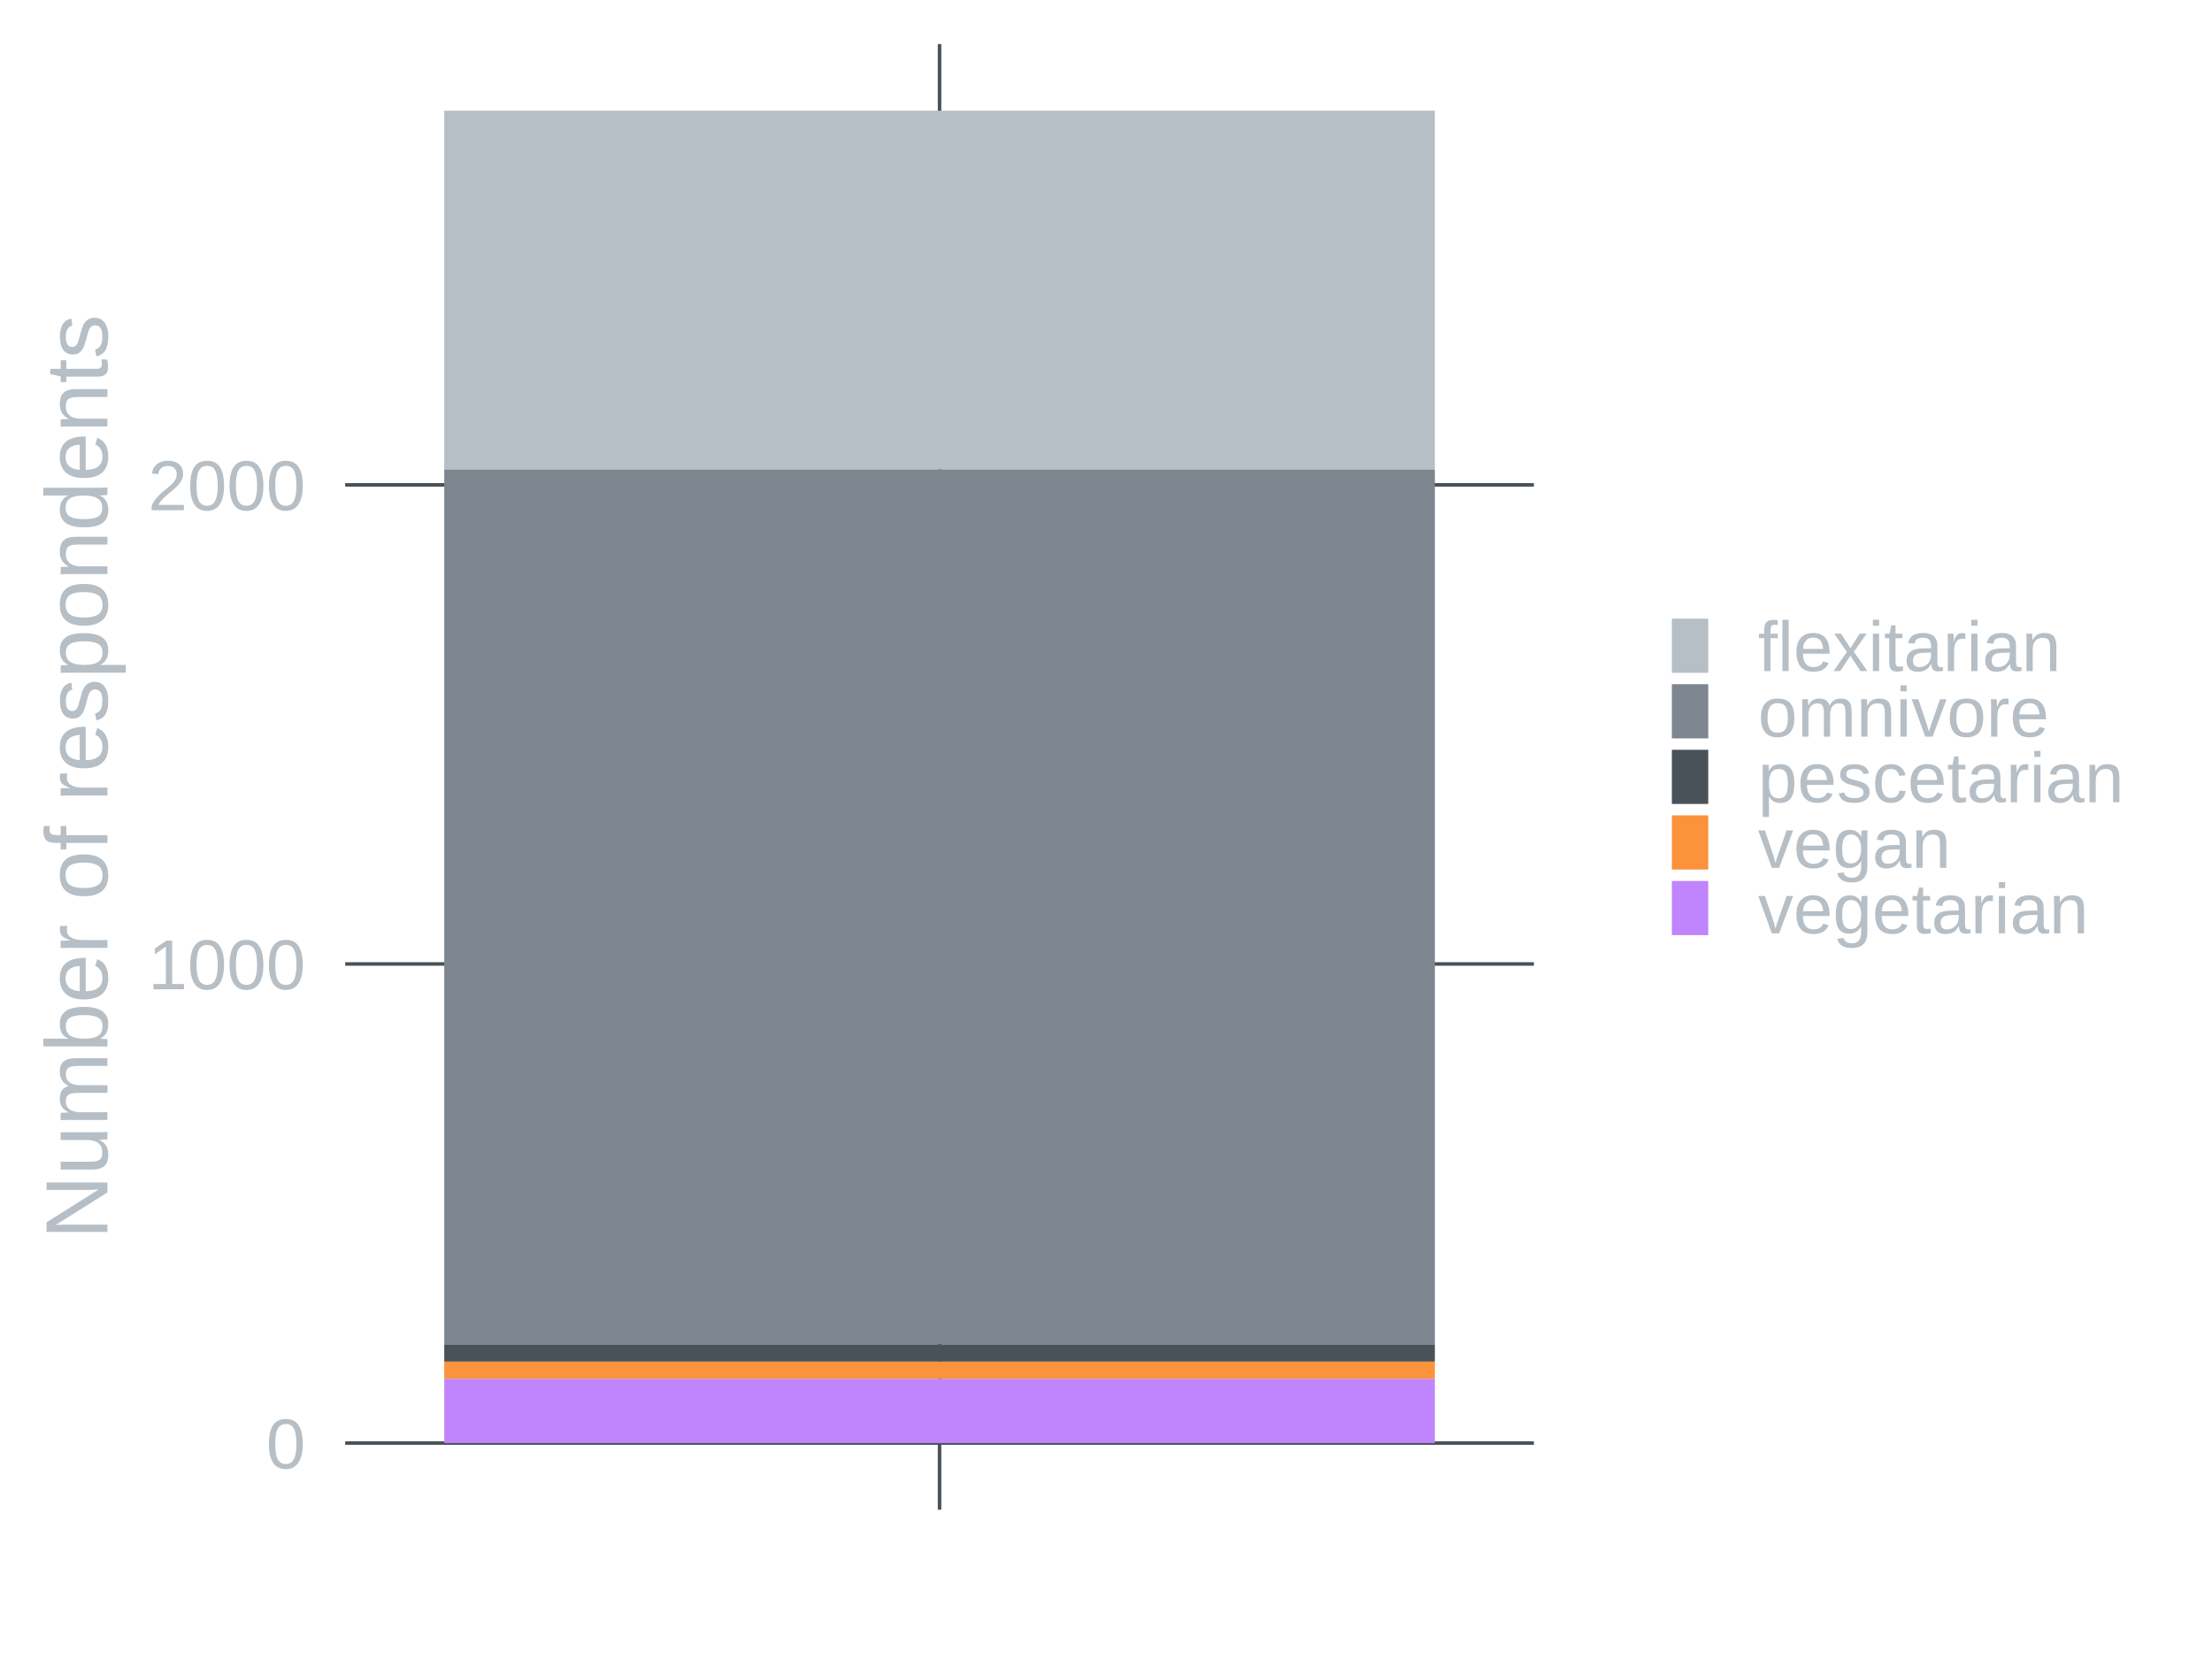
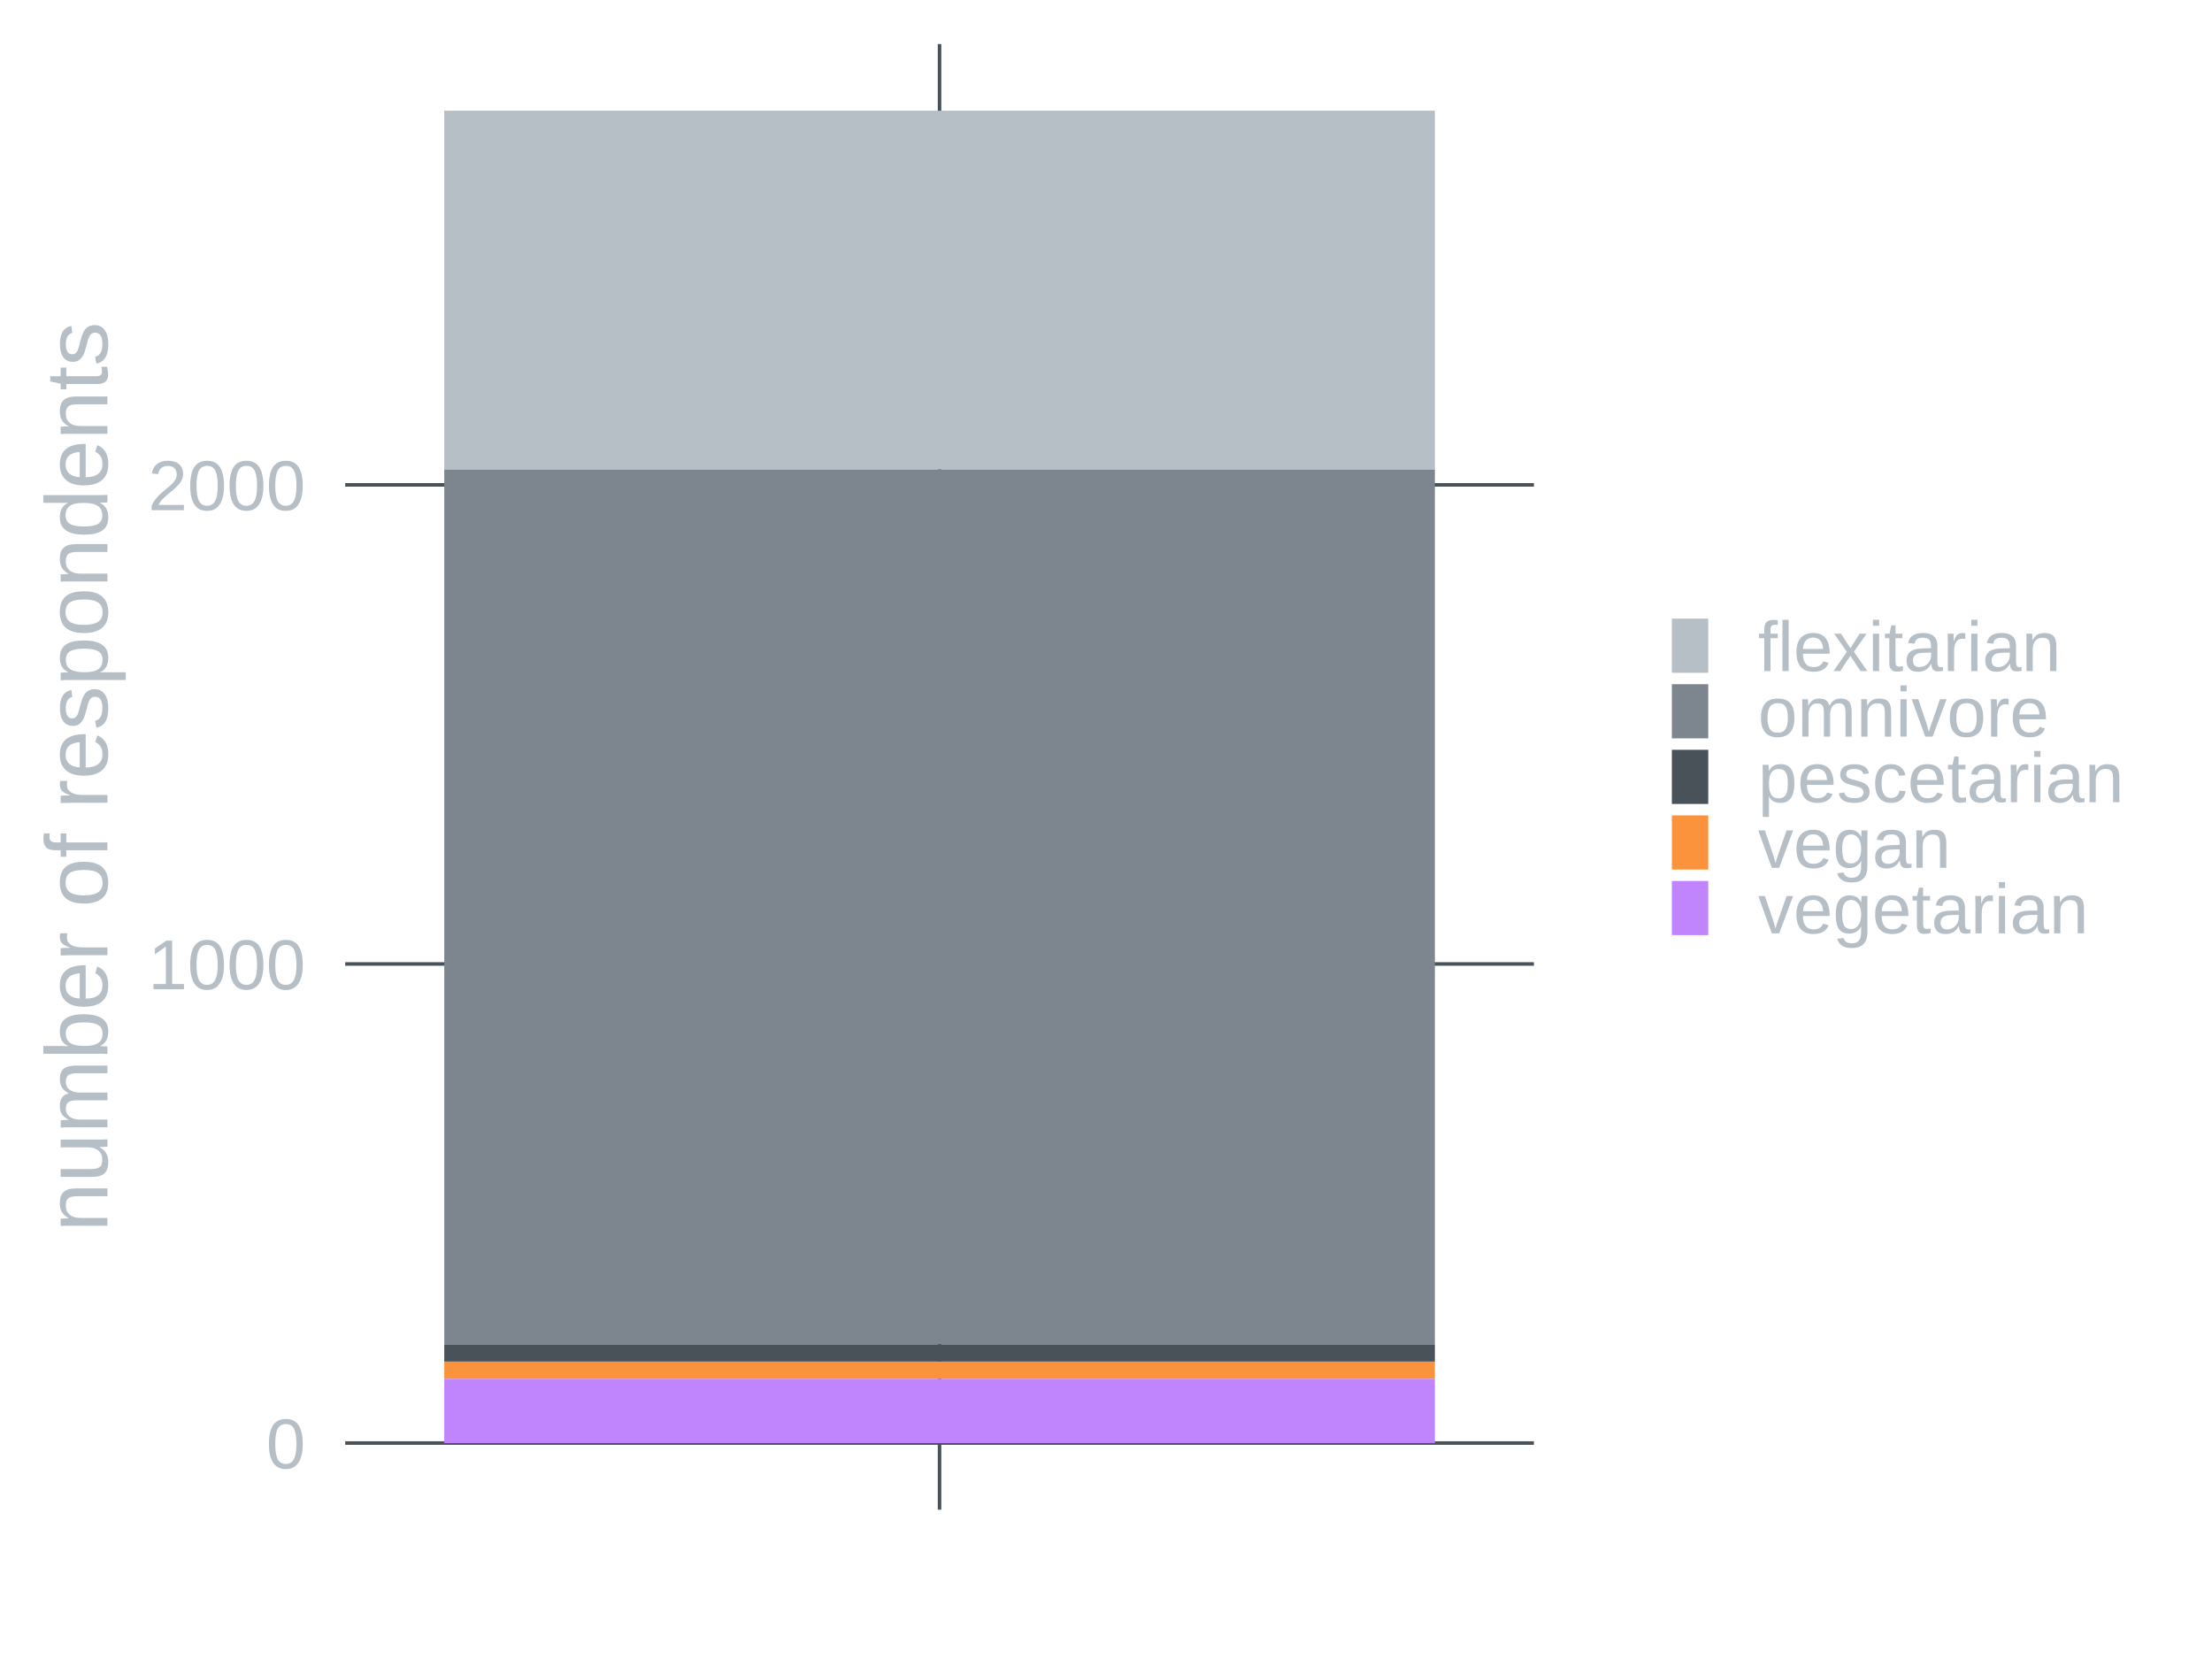
<svg xmlns="http://www.w3.org/2000/svg" width="800.00pt" height="600.00pt" viewBox="0 0 800.00 600.00">
  <g class="svglite">
    <defs>
      <style type="text/css">
    .svglite line, .svglite polyline, .svglite polygon, .svglite path, .svglite rect, .svglite circle {
      fill: none;
      stroke: #000000;
      stroke-linecap: round;
      stroke-linejoin: round;
      stroke-miterlimit: 10.00;
    }
    .svglite text {
      white-space: pre;
    }
    .svglite g.glyphgroup path {
      fill: inherit;
      stroke: none;
    }
  </style>
    </defs>
    <rect width="100%" height="100%" style="stroke: none; fill: none;" />
    <defs>
      <clipPath id="cpMC4wMHw4MDAuMDB8MC4wMHw2MDAuMDA=">
        <rect x="0.00" y="0.00" width="800.00" height="600.00" />
      </clipPath>
    </defs>
    <g clip-path="url(#cpMC4wMHw4MDAuMDB8MC4wMHw2MDAuMDA=)">
      <rect x="0.00" y="0.00" width="800.00" height="600.00" style="stroke-width: 3.10; stroke: none;" />
    </g>
    <defs>
      <clipPath id="cpMTI0Ljg0fDU1NC43N3wxNS45NHw1NDYuMDA=">
        <rect x="124.84" y="15.94" width="429.92" height="530.06" />
      </clipPath>
    </defs>
    <g clip-path="url(#cpMTI0Ljg0fDU1NC43N3wxNS45NHw1NDYuMDA=)">
      <rect x="124.84" y="15.94" width="429.92" height="530.06" style="stroke-width: 3.10; stroke: none;" />
      <polyline points="124.84,521.90 554.77,521.90 " style="stroke-width: 1.28; stroke: #4A5259; stroke-linecap: butt;" />
      <polyline points="124.84,348.63 554.77,348.63 " style="stroke-width: 1.28; stroke: #4A5259; stroke-linecap: butt;" />
      <polyline points="124.84,175.36 554.77,175.36 " style="stroke-width: 1.28; stroke: #4A5259; stroke-linecap: butt;" />
      <polyline points="339.80,546.00 339.80,15.94 " style="stroke-width: 1.28; stroke: #4A5259; stroke-linecap: butt;" />
      <rect x="160.67" y="40.03" width="358.27" height="129.78" style="stroke-width: 3.10; stroke: none; stroke-linecap: butt; stroke-linejoin: miter; fill: #B6BEC6;" />
      <rect x="160.67" y="169.81" width="358.27" height="316.39" style="stroke-width: 3.10; stroke: none; stroke-linecap: butt; stroke-linejoin: miter; fill: #7D868F;" />
      <rect x="160.67" y="486.21" width="358.27" height="6.24" style="stroke-width: 3.10; stroke: none; stroke-linecap: butt; stroke-linejoin: miter; fill: #4A5259;" />
      <rect x="160.67" y="492.45" width="358.27" height="6.24" style="stroke-width: 3.10; stroke: none; stroke-linecap: butt; stroke-linejoin: miter; fill: #FB923C;" />
      <rect x="160.67" y="498.68" width="358.27" height="23.22" style="stroke-width: 3.10; stroke: none; stroke-linecap: butt; stroke-linejoin: miter; fill: #C084FC;" />
    </g>
    <g clip-path="url(#cpMC4wMHw4MDAuMDB8MC4wMHw2MDAuMDA=)">
      <text x="110.50" y="531.07" text-anchor="end" style="font-size: 25.60px;fill: #B6BEC6; font-family: &quot;Arial&quot;;" textLength="14.23px" lengthAdjust="spacingAndGlyphs">0</text>
      <text x="110.50" y="357.79" text-anchor="end" style="font-size: 25.60px;fill: #B6BEC6; font-family: &quot;Arial&quot;;" textLength="56.94px" lengthAdjust="spacingAndGlyphs">1000</text>
      <text x="110.50" y="184.52" text-anchor="end" style="font-size: 25.60px;fill: #B6BEC6; font-family: &quot;Arial&quot;;" textLength="56.94px" lengthAdjust="spacingAndGlyphs">2000</text>
-       <text transform="translate(38.85,280.97) rotate(-90)" text-anchor="middle" style="font-size: 32.00px;fill: #B6BEC6; font-family: &quot;Arial&quot;;" textLength="334.41px" lengthAdjust="spacingAndGlyphs">Number of respondents</text>
+       <text transform="translate(38.85,280.97) rotate(-90)" text-anchor="middle" style="font-size: 32.00px;fill: #B6BEC6; font-family: &quot;Arial&quot;;" textLength="329.09px" lengthAdjust="spacingAndGlyphs">number of respondents</text>
      <rect x="604.65" y="223.74" width="13.16" height="19.59" style="stroke-width: 3.10; stroke: none; stroke-linecap: butt; stroke-linejoin: miter; fill: #B6BEC6;" />
      <rect x="604.65" y="247.45" width="13.16" height="19.59" style="stroke-width: 3.10; stroke: none; stroke-linecap: butt; stroke-linejoin: miter; fill: #7D868F;" />
      <rect x="604.65" y="271.17" width="13.16" height="19.59" style="stroke-width: 3.10; stroke: none; stroke-linecap: butt; stroke-linejoin: miter; fill: #4A5259;" />
      <rect x="604.65" y="294.89" width="13.16" height="19.59" style="stroke-width: 3.10; stroke: none; stroke-linecap: butt; stroke-linejoin: miter; fill: #FB923C;" />
      <rect x="604.65" y="318.61" width="13.16" height="19.59" style="stroke-width: 3.10; stroke: none; stroke-linecap: butt; stroke-linejoin: miter; fill: #C084FC;" />
      <text x="635.81" y="242.70" style="font-size: 25.60px;fill: #B6BEC6; font-family: &quot;Arial&quot;;" textLength="109.53px" lengthAdjust="spacingAndGlyphs">flexitarian</text>
      <text x="635.81" y="266.41" style="font-size: 25.60px;fill: #B6BEC6; font-family: &quot;Arial&quot;;" textLength="105.25px" lengthAdjust="spacingAndGlyphs">omnivore</text>
      <text x="635.81" y="290.13" style="font-size: 25.60px;fill: #B6BEC6; font-family: &quot;Arial&quot;;" textLength="132.31px" lengthAdjust="spacingAndGlyphs">pescetarian</text>
      <text x="635.81" y="313.85" style="font-size: 25.60px;fill: #B6BEC6; font-family: &quot;Arial&quot;;" textLength="69.73px" lengthAdjust="spacingAndGlyphs">vegan</text>
      <text x="635.81" y="337.56" style="font-size: 25.60px;fill: #B6BEC6; font-family: &quot;Arial&quot;;" textLength="119.52px" lengthAdjust="spacingAndGlyphs">vegetarian</text>
    </g>
  </g>
</svg>
